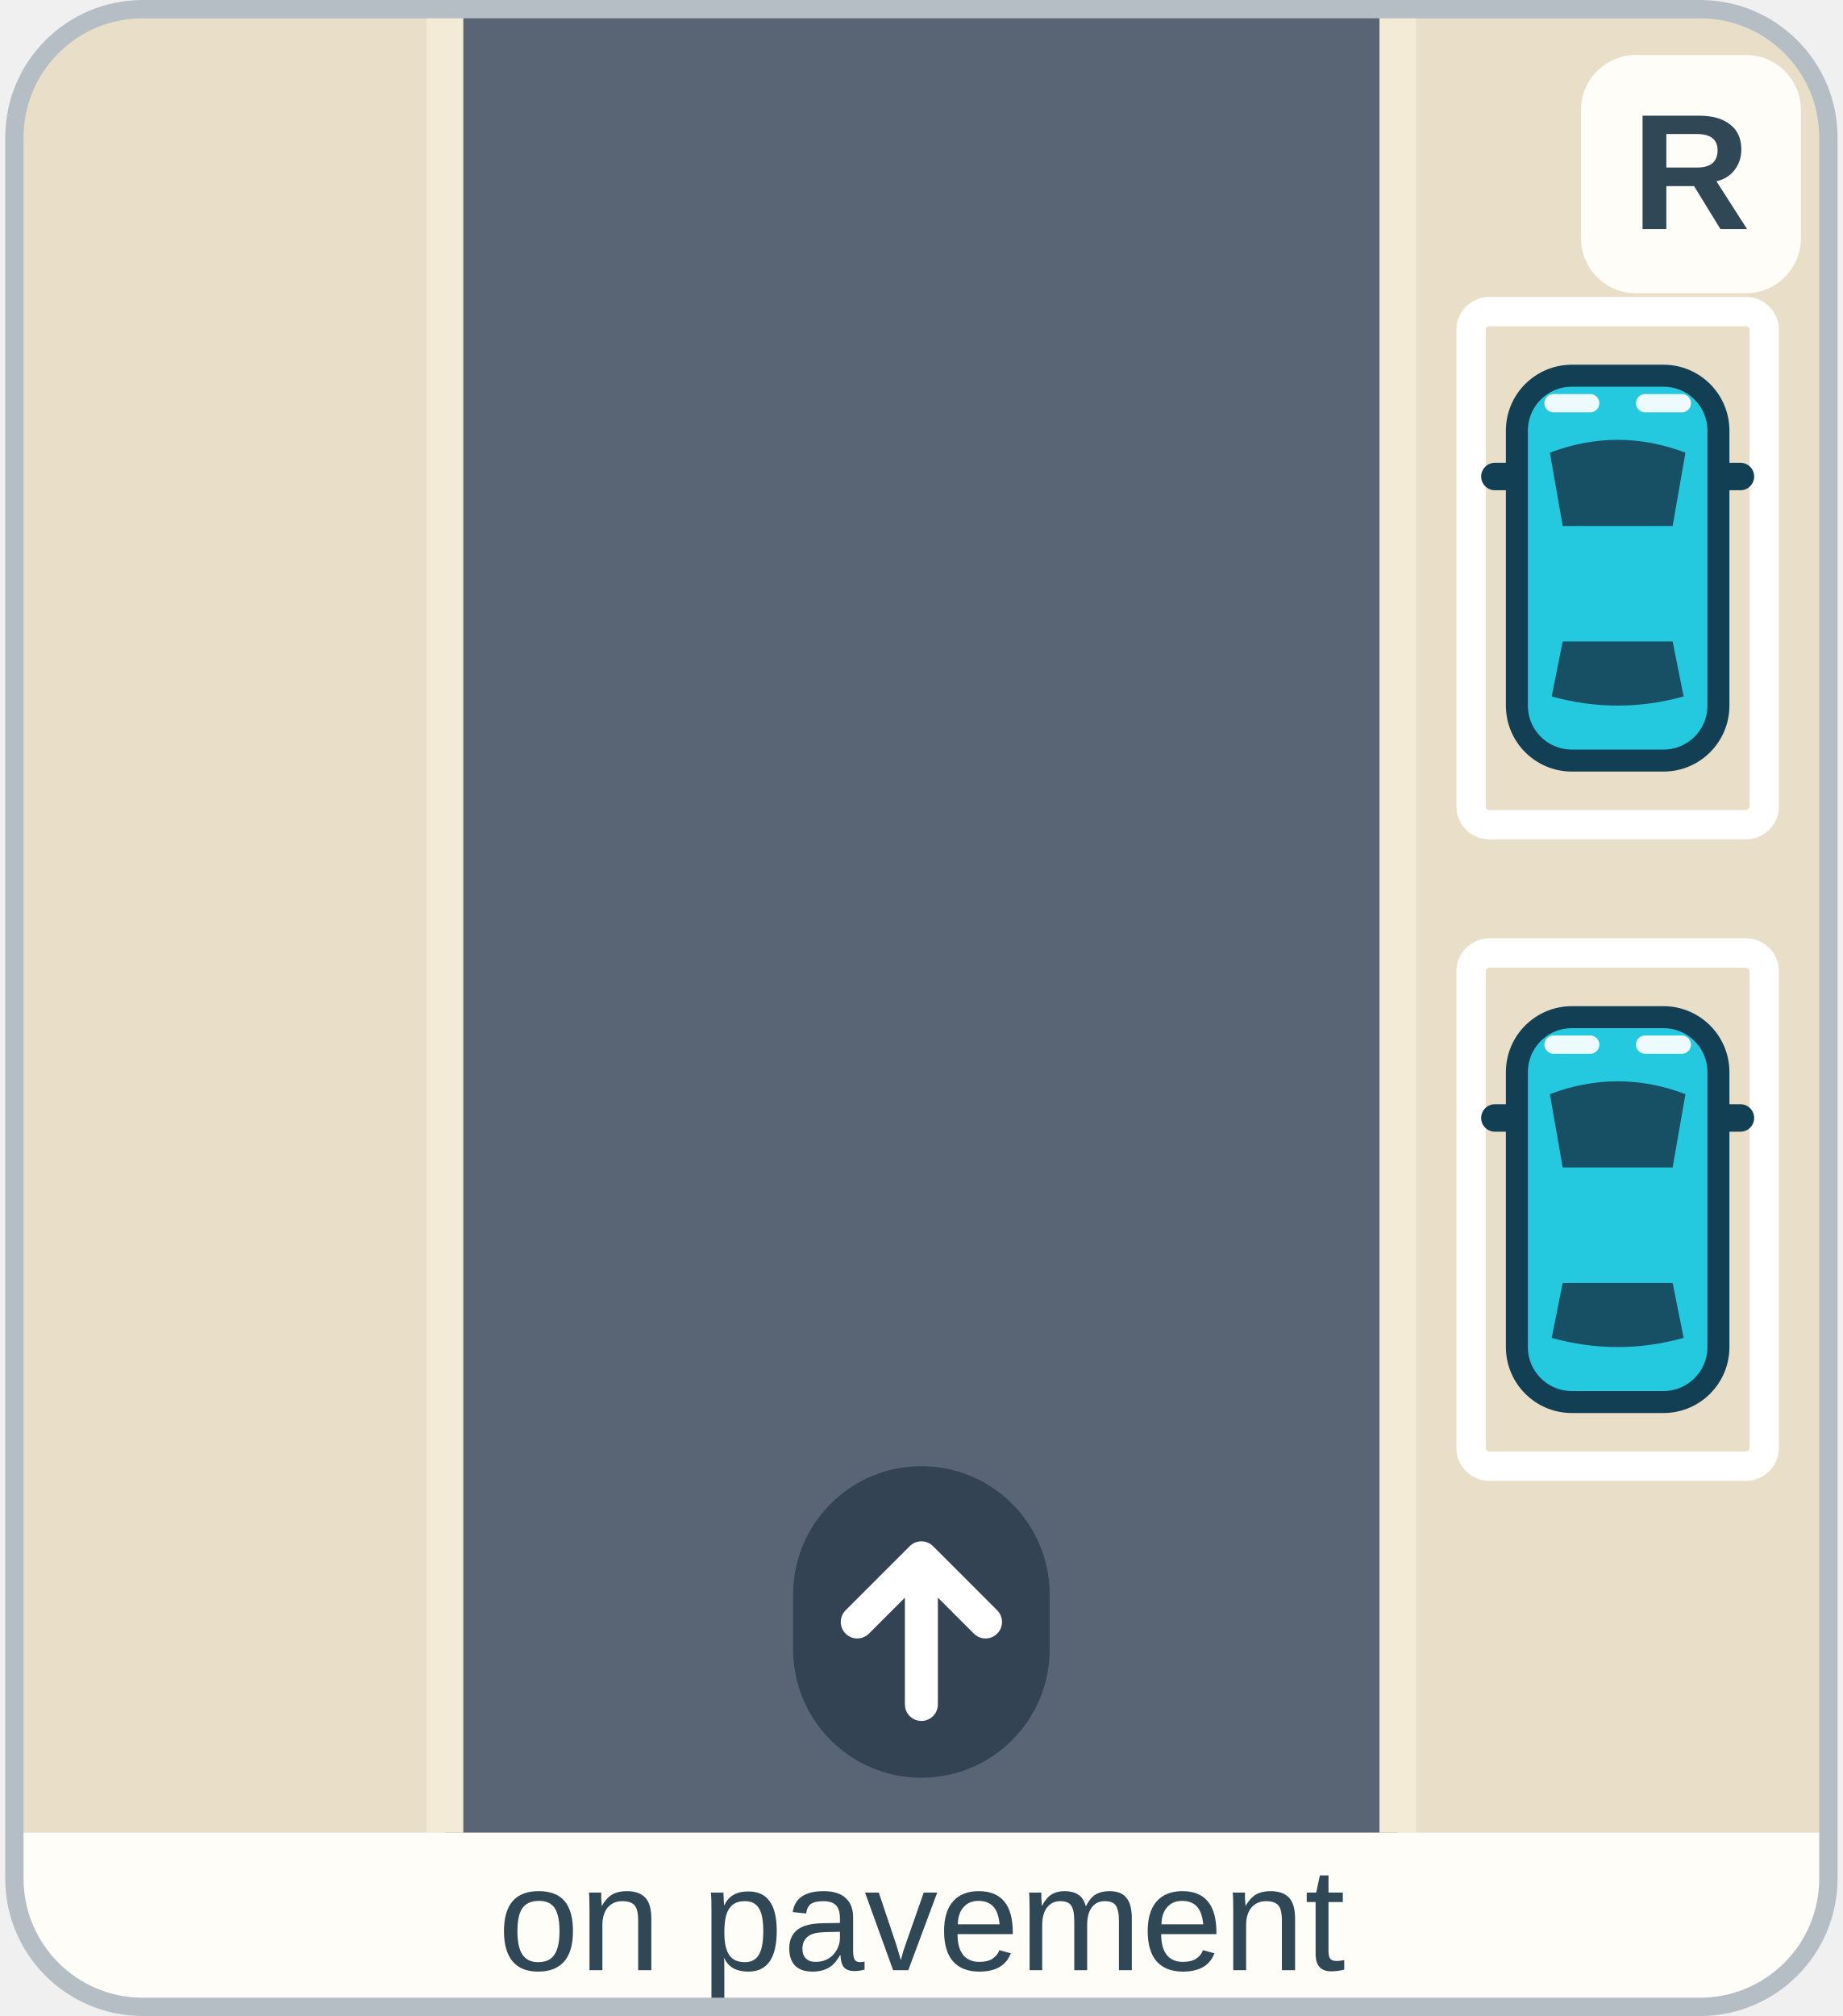
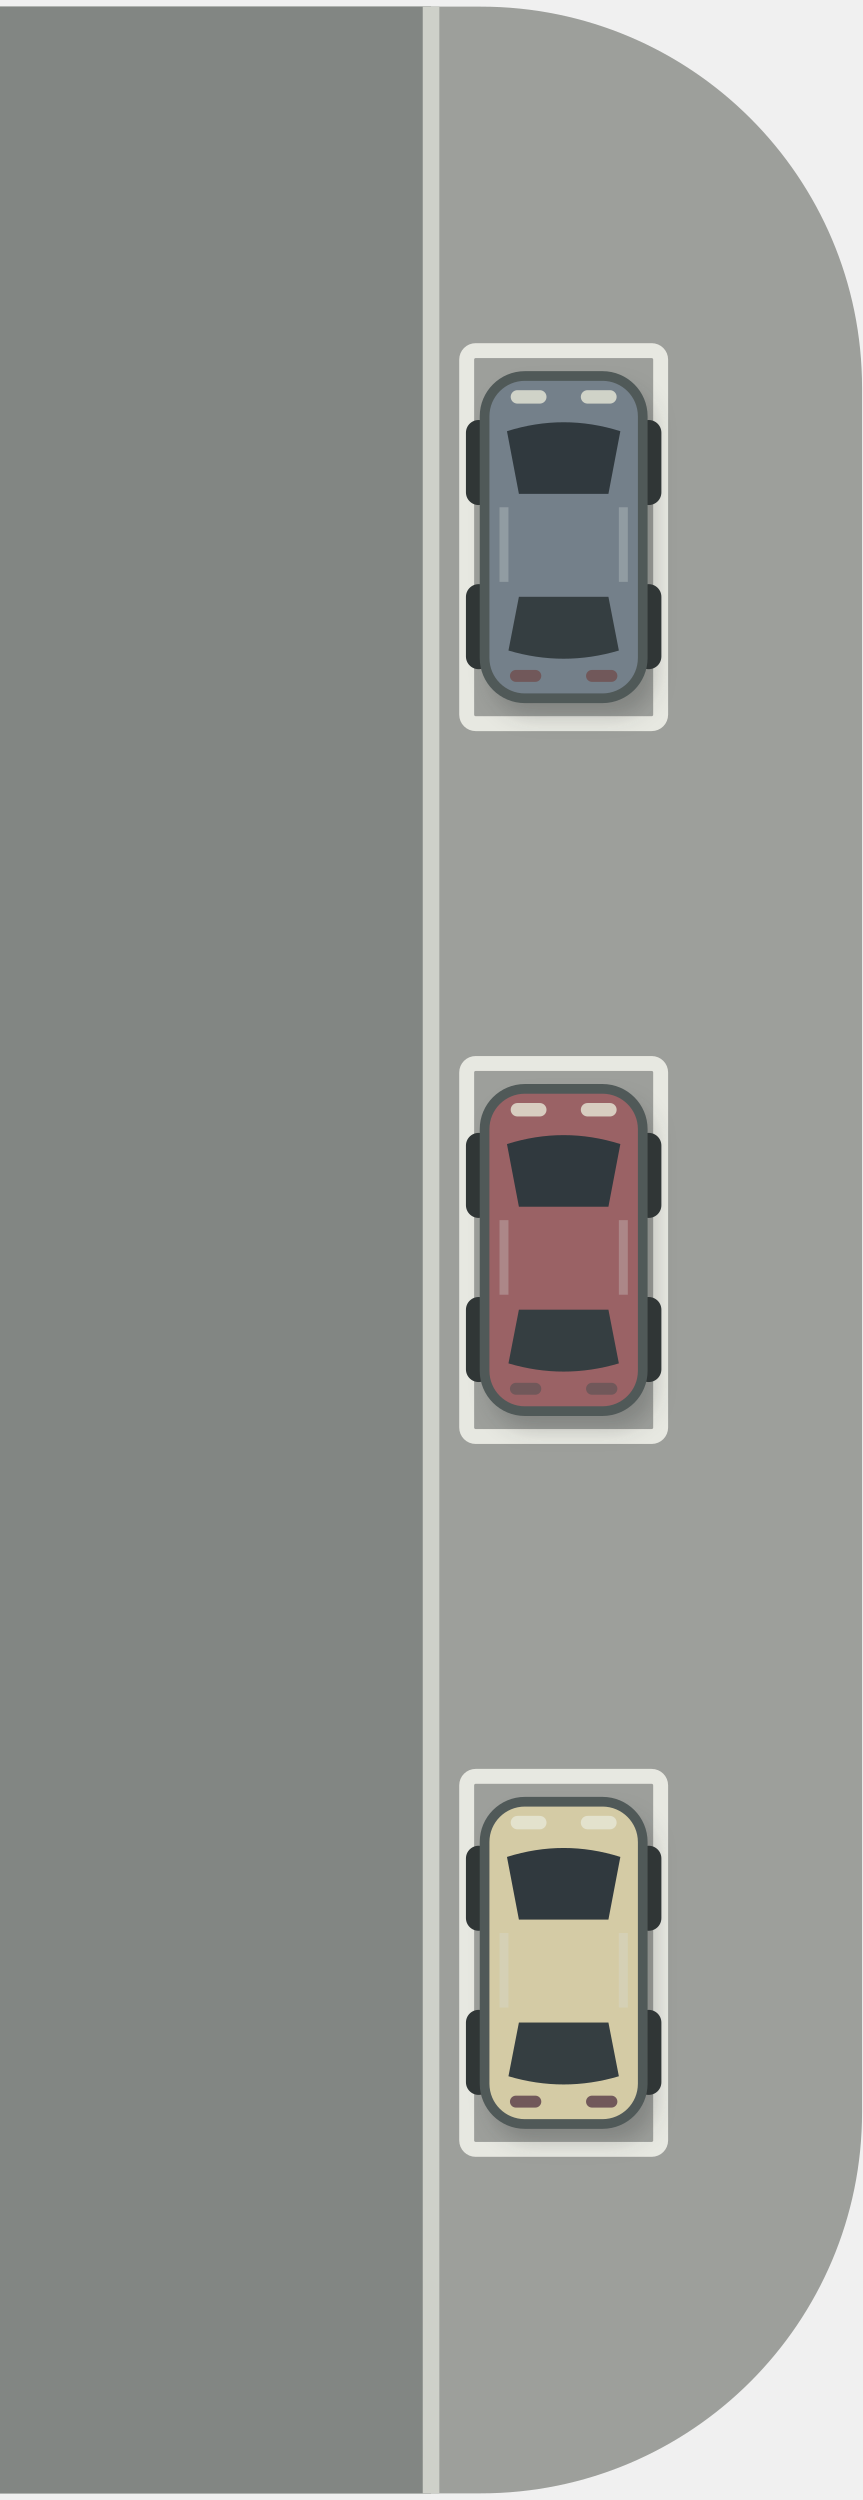
- <svg xmlns="http://www.w3.org/2000/svg" width="64" height="70" viewBox="0 0 100 110" role="img" aria-labelledby="title desc">
+ <svg xmlns="http://www.w3.org/2000/svg" width="40" height="116" viewBox="0 0 52 150" role="img" aria-labelledby="title desc">
  <style>text{font-family:Arial,Helvetica,sans-serif}</style>
  <defs>
    <clipPath id="frame">
-       <rect x="0.5" y="0.5" width="99" height="109" rx="7" />
+       <path d="M0 0H29A23 23 0 0 1 52 23V127A23 23 0 0 1 29 150H0Z" />
    </clipPath>
+     <filter id="car-shadow" x="-40%" y="-25%" width="180%" height="160%">
+       <feGaussianBlur stdDeviation="0.7" />
+     </filter>
  </defs>
  <g clip-path="url(#frame)">
-     <path d="M0 0H100V100H0Z" fill="#e9dfc9" />
-     <path d="M24 0H76V100H24Z" fill="#596575" />
-     <path d="M24 0V100M76 0V100" fill="none" stroke="#f4ebd7" stroke-width="2" />
-     <rect x="43" y="80" width="14" height="17" rx="7" fill="#334353" />
-     <path d="M50 93V85M46.5 88.5 50 85 53.5 88.5" fill="none" stroke="#fff" stroke-width="1.8" stroke-linecap="round" stroke-linejoin="round" />
-     <g transform="translate(88 31) rotate(0)">
-       <rect x="-8" y="-14" width="16" height="28" rx="1" fill="none" stroke="#fff" stroke-width="1.6" />
-       <rect x="-5.5" y="-10.5" width="11" height="21" rx="3" fill="#24c8df" stroke="#123f53" stroke-width="1.2" />
-       <path d="M-3.7-6.3Q0-7.7 3.7-6.3L3-2.3H-3Z" fill="#174f65" />
-       <path d="M-3 4H3L3.6 7Q0 8-3.6 7Z" fill="#174f65" />
-       <path d="M-5.8-5H-6.7M5.8-5H6.7" stroke="#123f53" stroke-width="1.5" stroke-linecap="round" />
-       <path d="M-3.5-9H-1.5M1.5-9H3.5" stroke="#edfbff" stroke-width="1" stroke-linecap="round" />
+     <g transform="translate(52 0) scale(-1 1)">
+       <path d="M0 0H52V150H0Z" fill="#9d9f9b" />
+       <path d="M26 0H52V150H26Z" fill="#828683" />
+       <path d="M26 0V150" fill="none" stroke="#ced0c9" stroke-width="1" />
    </g>
-     <g transform="translate(88 66) rotate(0)">
-       <rect x="-8" y="-14" width="16" height="28" rx="1" fill="none" stroke="#fff" stroke-width="1.6" />
-       <rect x="-5.5" y="-10.5" width="11" height="21" rx="3" fill="#24c8df" stroke="#123f53" stroke-width="1.2" />
-       <path d="M-3.7-6.3Q0-7.7 3.7-6.3L3-2.3H-3Z" fill="#174f65" />
-       <path d="M-3 4H3L3.6 7Q0 8-3.6 7Z" fill="#174f65" />
-       <path d="M-5.8-5H-6.7M5.8-5H6.7" stroke="#123f53" stroke-width="1.5" stroke-linecap="round" />
-       <path d="M-3.5-9H-1.5M1.5-9H3.5" stroke="#edfbff" stroke-width="1" stroke-linecap="round" />
+     <g transform="translate(34 32) rotate(0) scale(0.9)">
+       <rect x="-6.5" y="-12.5" width="13" height="25" rx="0.6" fill="none" stroke="#f0f0e9" stroke-width="1" opacity="0.9" />
+       <rect x="-4.9" y="-10" width="11" height="22" rx="2.8" fill="#202626" opacity="0.22" filter="url(#car-shadow)" />
+       <path d="M-5.7-7V-3M5.7-7V-3M-5.7 4V8M5.7 4V8" stroke="#303636" stroke-width="1.7" stroke-linecap="round" />
+       <rect x="-5.3" y="-10.8" width="10.6" height="21.6" rx="2.7" fill="#74808a" stroke="#505958" stroke-width="0.65" />
+       <path d="M-3.8-7.1Q0-8.3 3.8-7.1L3-2.9H-3Z" fill="#30393e" />
+       <path d="M-3 4H3L3.7 7.6Q0 8.7-3.7 7.6Z" fill="#353e41" />
+       <path d="M-4-2V3M4-2V3" stroke="#d6dcda" stroke-opacity="0.3" stroke-width="0.6" />
+       <path d="M-3.1-9.4H-1.6M1.6-9.4H3.1" stroke="#e7e7d7" stroke-opacity="0.8" stroke-width="0.9" stroke-linecap="round" />
+       <path d="M-3.2 9.3H-1.9M1.9 9.3H3.2" stroke="#71585a" stroke-width="0.8" stroke-linecap="round" />
    </g>
-     <rect x="86" y="3" width="12" height="13" rx="3" fill="#fffdf8" />
-     <text x="92" y="12.5" text-anchor="middle" font-size="9" font-weight="700" fill="#304756">R</text>
-     <rect y="100" width="100" height="10" fill="#fffdf8" />
-     <text x="50" y="107.5" text-anchor="middle" font-size="8" fill="#304756">on pavement</text>
+     <g transform="translate(34 75) rotate(0) scale(0.9)">
+       <rect x="-6.5" y="-12.5" width="13" height="25" rx="0.6" fill="none" stroke="#f0f0e9" stroke-width="1" opacity="0.9" />
+       <rect x="-4.9" y="-10" width="11" height="22" rx="2.8" fill="#202626" opacity="0.22" filter="url(#car-shadow)" />
+       <path d="M-5.7-7V-3M5.7-7V-3M-5.7 4V8M5.7 4V8" stroke="#303636" stroke-width="1.7" stroke-linecap="round" />
+       <rect x="-5.3" y="-10.8" width="10.6" height="21.6" rx="2.7" fill="#9a6265" stroke="#505958" stroke-width="0.65" />
+       <path d="M-3.8-7.1Q0-8.3 3.8-7.1L3-2.9H-3Z" fill="#30393e" />
+       <path d="M-3 4H3L3.7 7.6Q0 8.7-3.7 7.6Z" fill="#353e41" />
+       <path d="M-4-2V3M4-2V3" stroke="#d6dcda" stroke-opacity="0.3" stroke-width="0.6" />
+       <path d="M-3.1-9.4H-1.6M1.6-9.4H3.1" stroke="#e7e7d7" stroke-opacity="0.8" stroke-width="0.9" stroke-linecap="round" />
+       <path d="M-3.2 9.3H-1.9M1.9 9.3H3.2" stroke="#71585a" stroke-width="0.8" stroke-linecap="round" />
+     </g>
+     <g transform="translate(34 118) rotate(0) scale(0.9)">
+       <rect x="-6.5" y="-12.5" width="13" height="25" rx="0.6" fill="none" stroke="#f0f0e9" stroke-width="1" opacity="0.9" />
+       <rect x="-4.9" y="-10" width="11" height="22" rx="2.8" fill="#202626" opacity="0.22" filter="url(#car-shadow)" />
+       <path d="M-5.7-7V-3M5.7-7V-3M-5.7 4V8M5.7 4V8" stroke="#303636" stroke-width="1.7" stroke-linecap="round" />
+       <rect x="-5.3" y="-10.8" width="10.6" height="21.6" rx="2.7" fill="#d4cba5" stroke="#505958" stroke-width="0.65" />
+       <path d="M-3.8-7.1Q0-8.3 3.8-7.1L3-2.9H-3Z" fill="#30393e" />
+       <path d="M-3 4H3L3.7 7.6Q0 8.7-3.7 7.6Z" fill="#353e41" />
+       <path d="M-4-2V3M4-2V3" stroke="#d6dcda" stroke-opacity="0.3" stroke-width="0.6" />
+       <path d="M-3.1-9.4H-1.6M1.6-9.4H3.1" stroke="#e7e7d7" stroke-opacity="0.8" stroke-width="0.9" stroke-linecap="round" />
+       <path d="M-3.2 9.3H-1.9M1.9 9.3H3.2" stroke="#71585a" stroke-width="0.8" stroke-linecap="round" />
+     </g>
  </g>
-   <rect x="0.5" y="0.5" width="99" height="109" rx="7" fill="none" stroke="#b5bec5" />
</svg>
